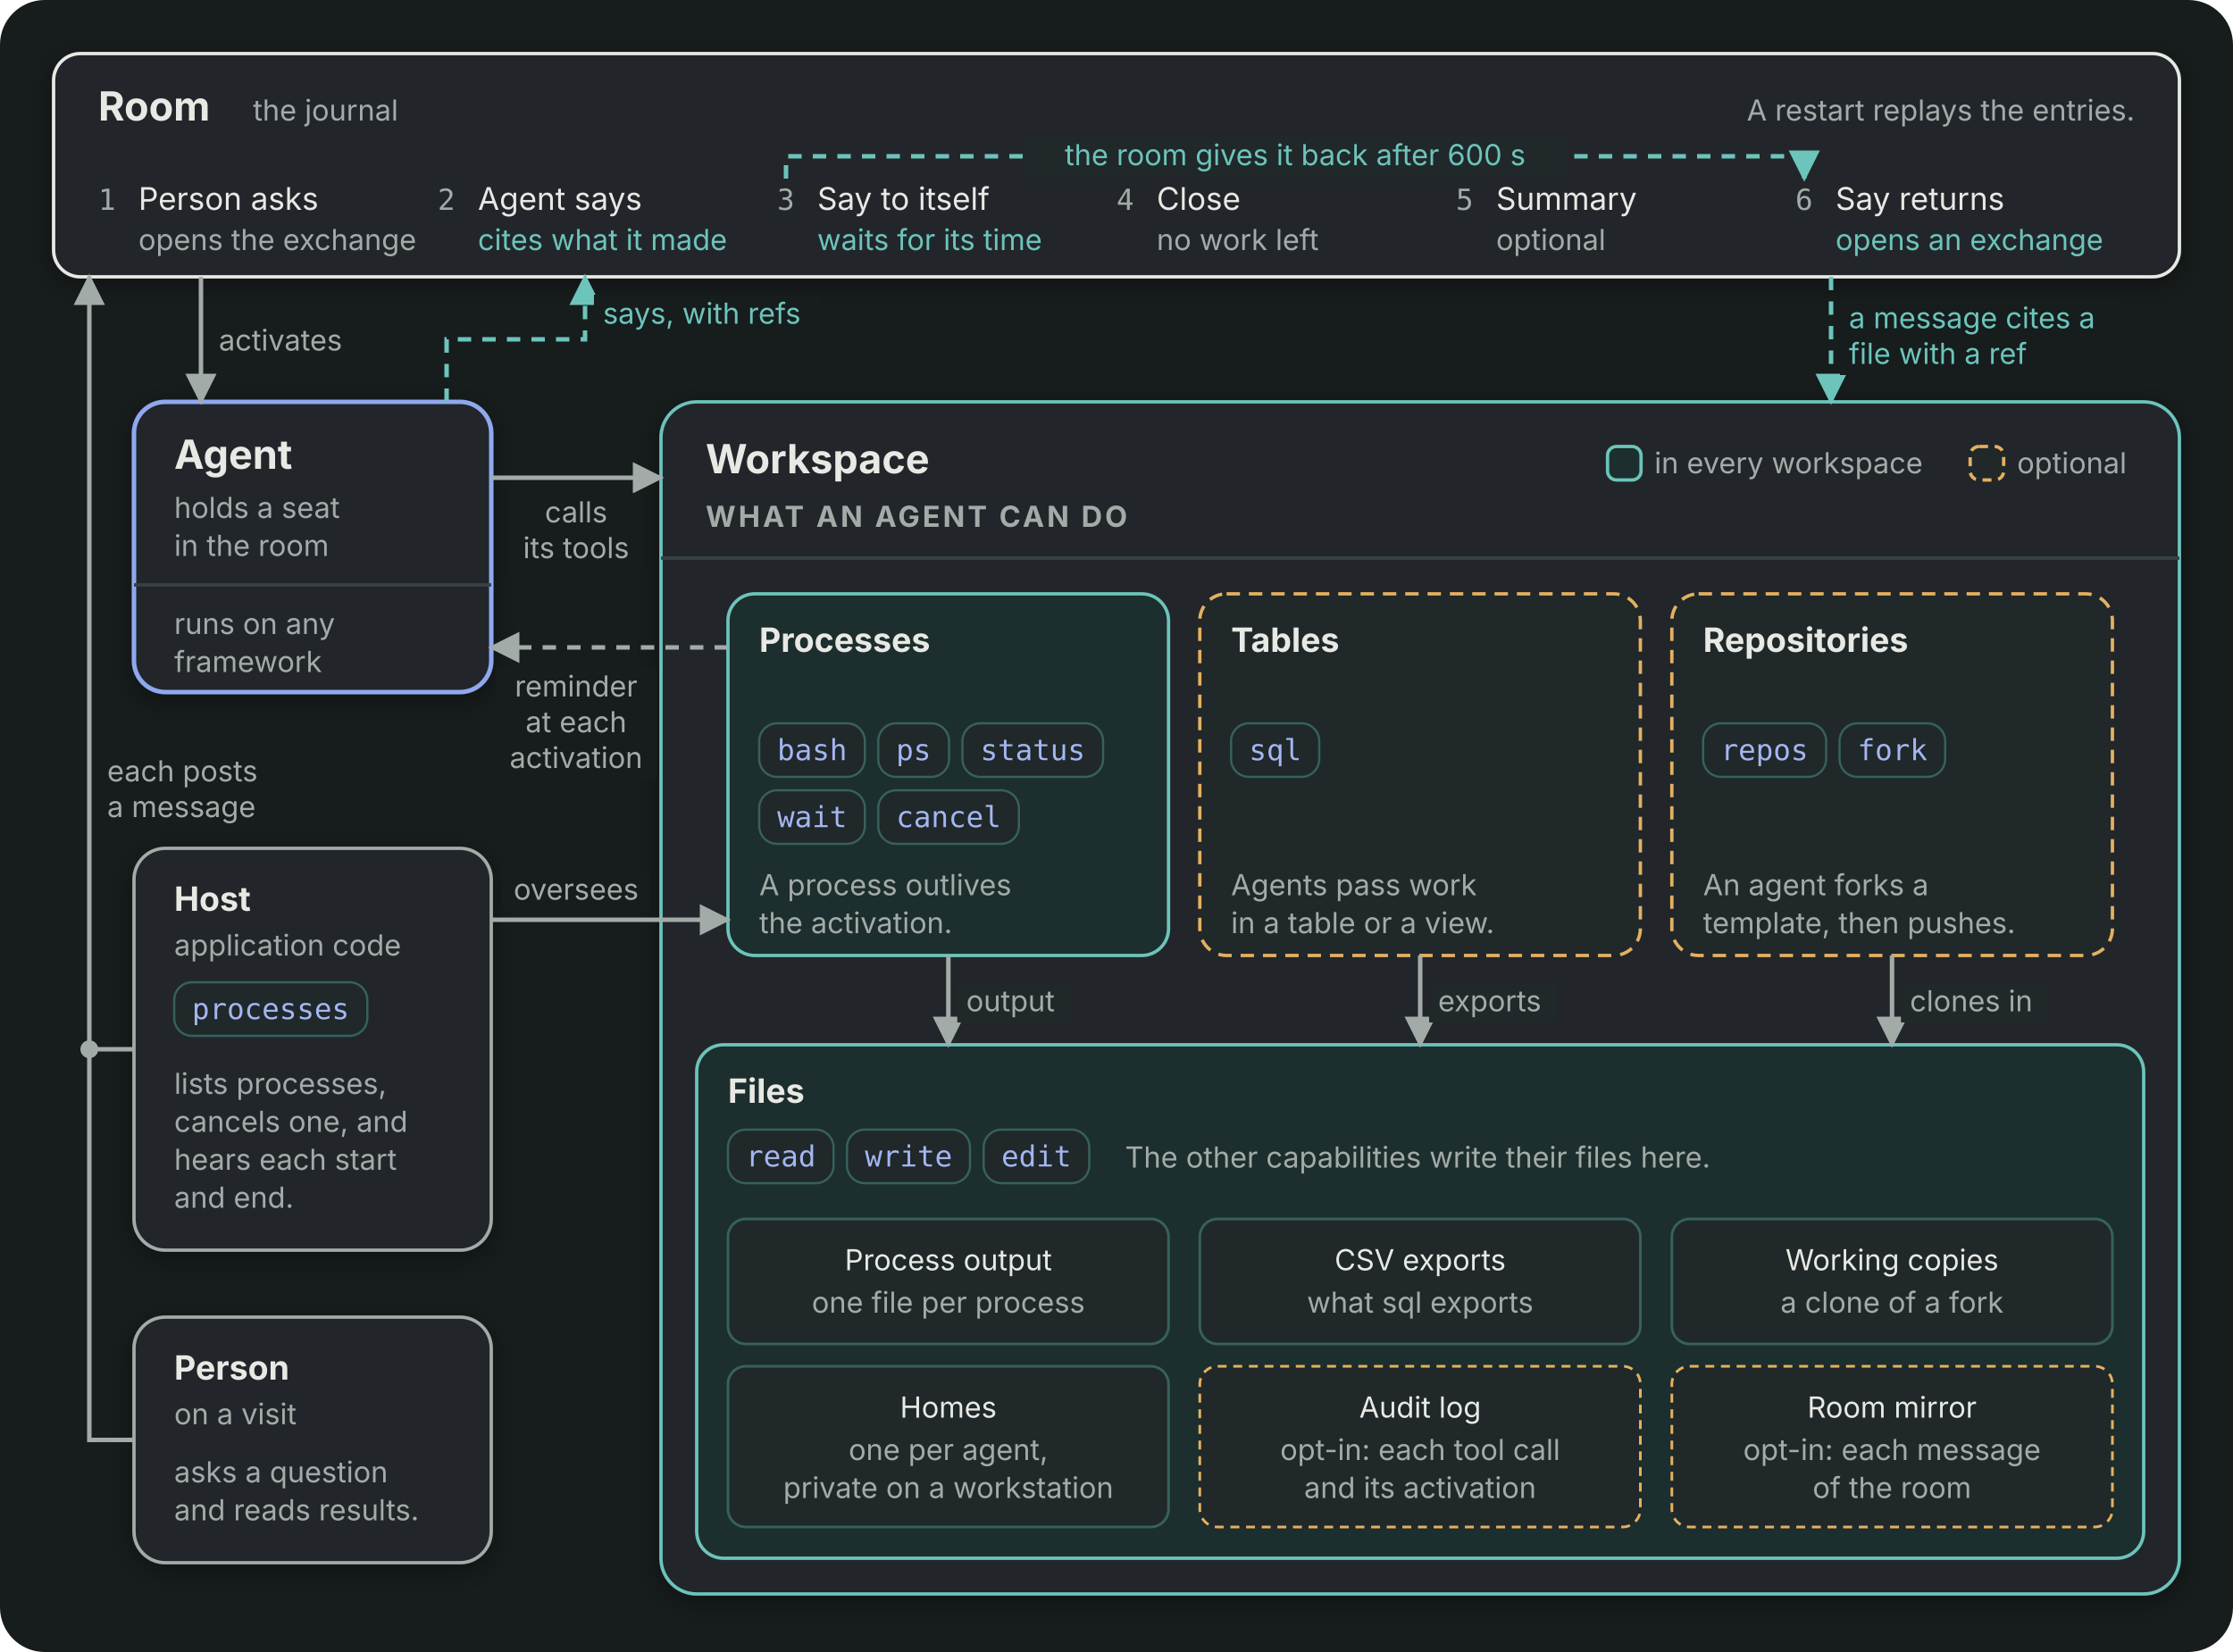
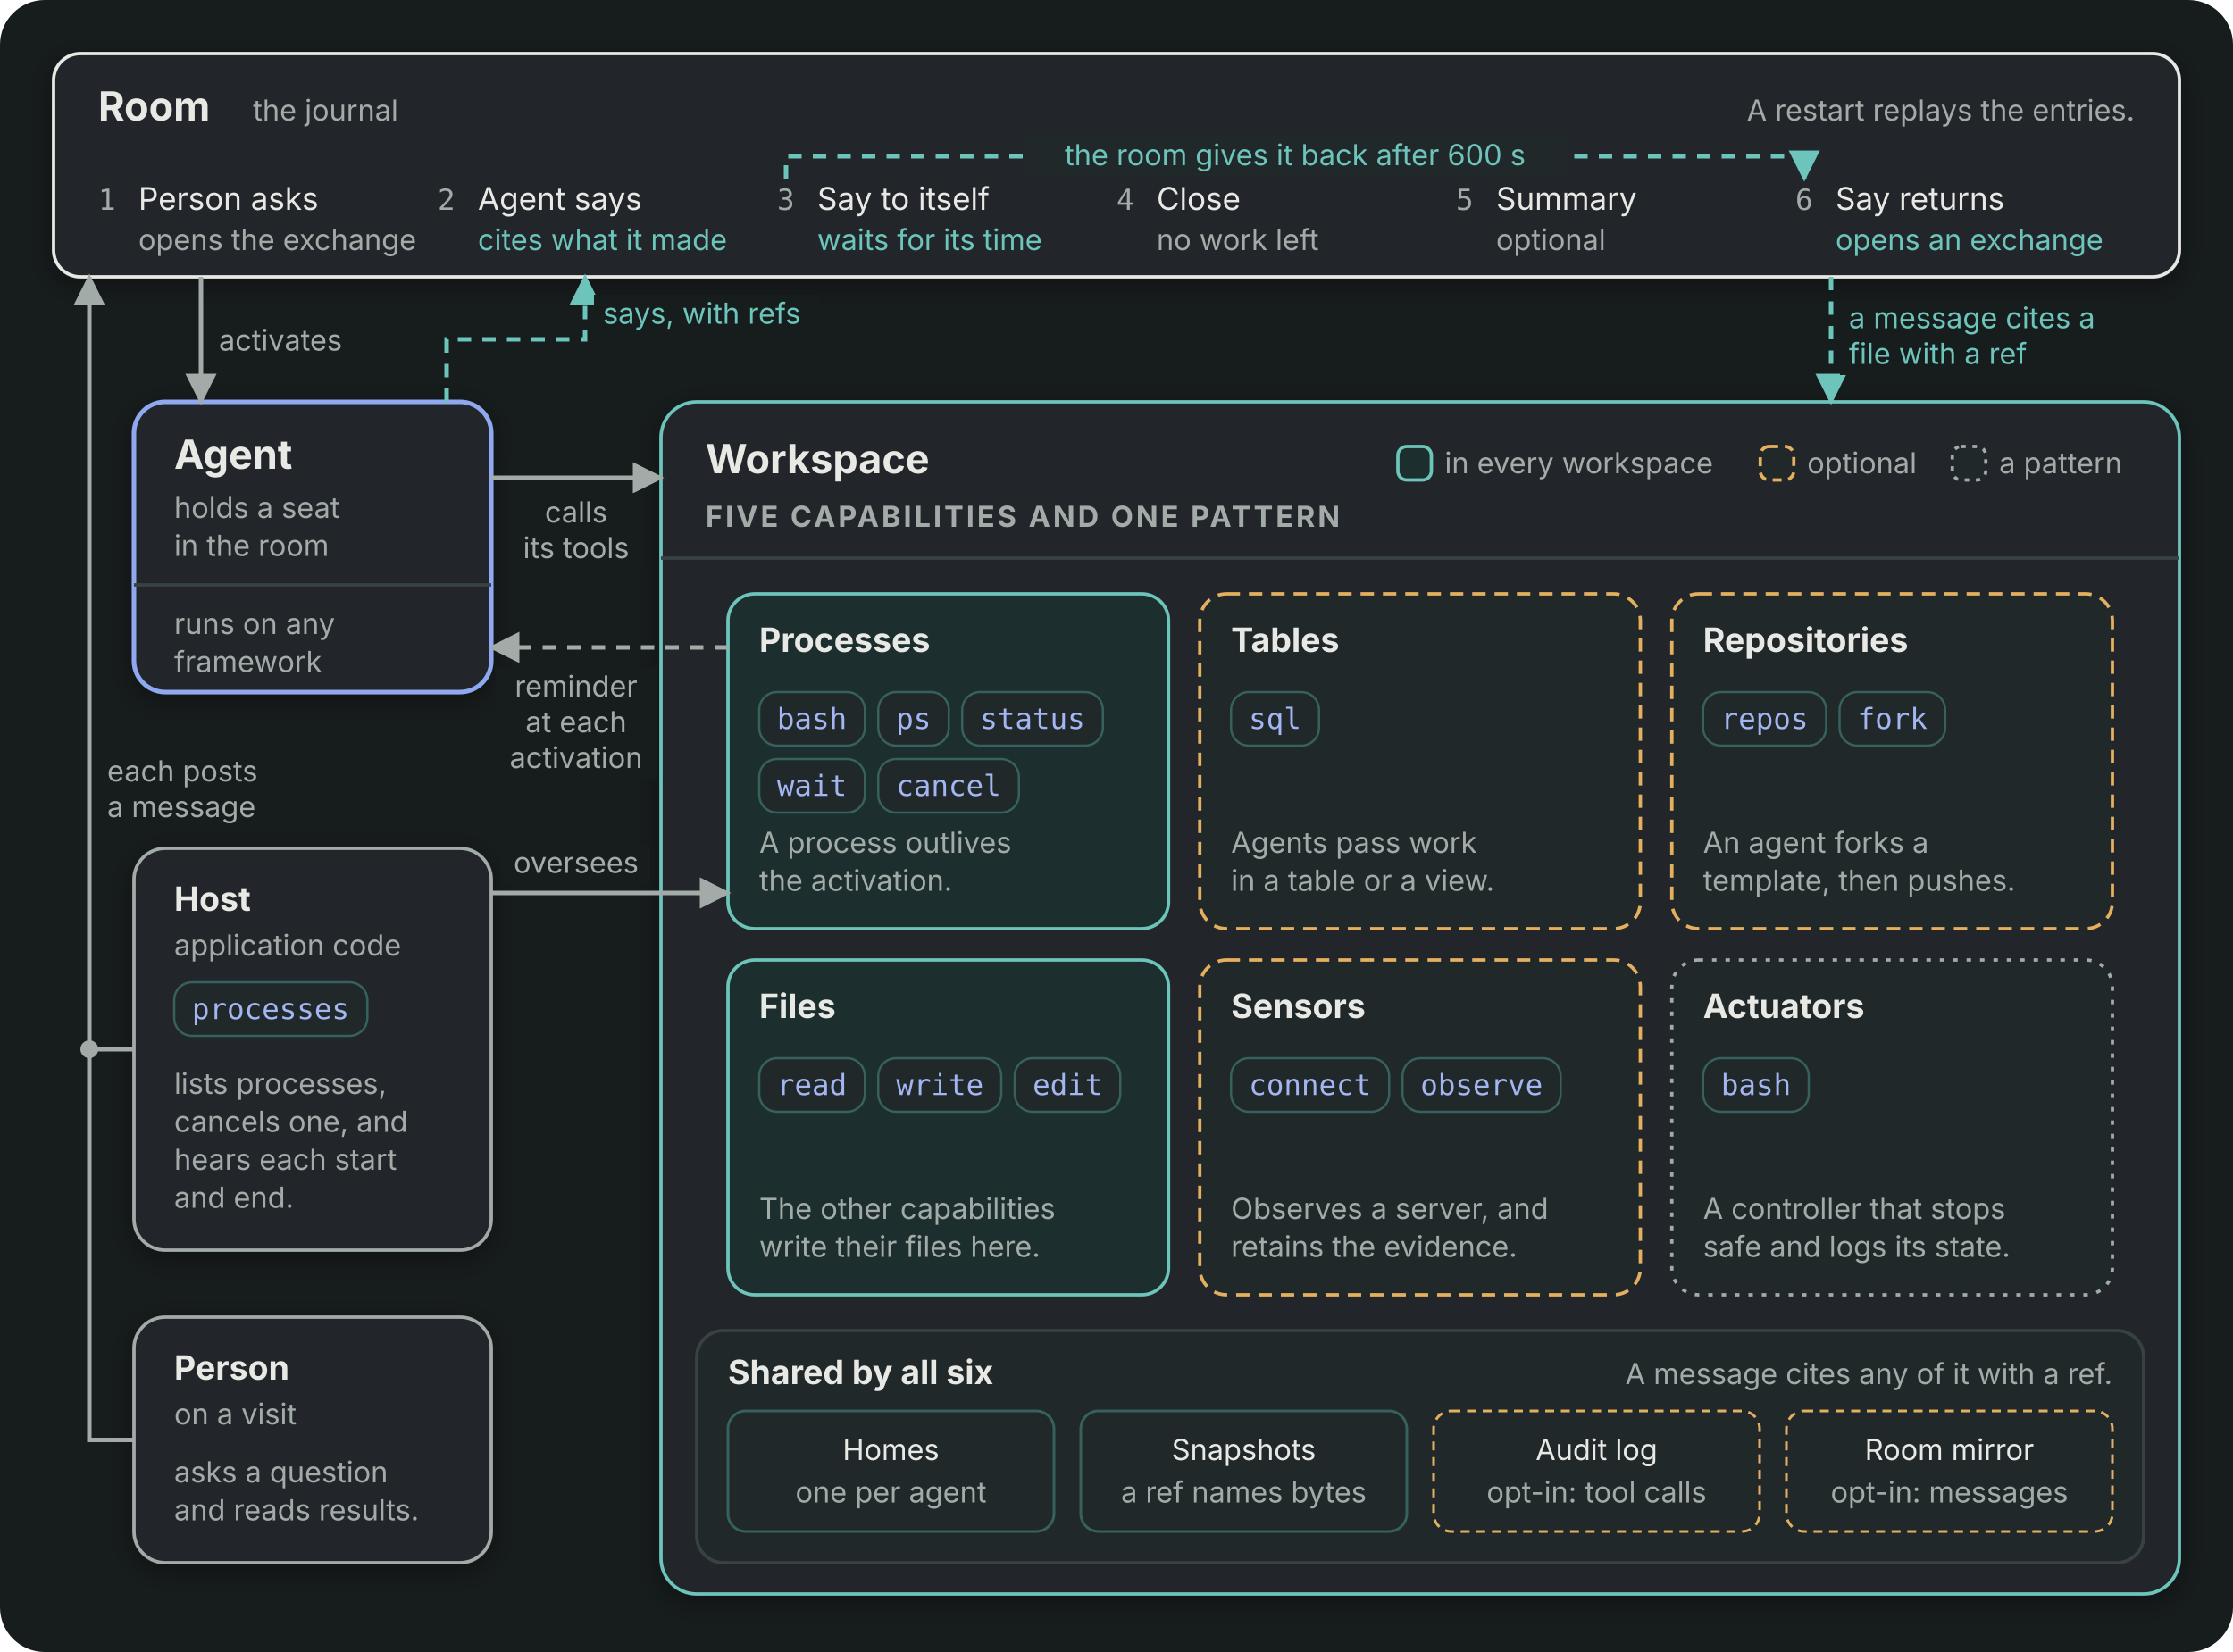
<svg xmlns="http://www.w3.org/2000/svg" width="1000" height="740" viewBox="0 0 1000 740" role="img" aria-labelledby="title desc">
  <defs>
    <marker id="arrow" viewBox="0 0 10 10" refX="9" refY="5" markerWidth="7" markerHeight="7" orient="auto-start-reverse">
      <path d="M0 0 10 5 0 10Z" fill="#a3aba8" />
    </marker>
    <marker id="arrow-teal" viewBox="0 0 10 10" refX="9" refY="5" markerWidth="7" markerHeight="7" orient="auto-start-reverse">
      <path d="M0 0 10 5 0 10Z" fill="#6cc4bb" />
    </marker>
    <filter id="shadow" x="-10%" y="-10%" width="120%" height="130%">
      <feDropShadow dx="0" dy="3" stdDeviation="6" flood-color="#000000" flood-opacity="0.35" />
    </filter>
    <style>
      .sans { font-family: Inter, "IBM Plex Sans", system-ui, sans-serif; }
      .mono { font-family: "IBM Plex Mono", ui-monospace, monospace; }
      .ink { fill: #e8e9e4; }
      .dim { fill: #a3aba8; }
      .teal { fill: #6cc4bb; }
      .code { fill: #a4b6f2; }
      .t { font-size: 18px; font-weight: 700; }
      .n { font-size: 15px; font-weight: 700; }
      .b { font-size: 14px; }
      .s { font-size: 13px; }
      .x { font-size: 13px; }
      .c { font-size: 13px; }
      .lab { font-size: 13px; font-weight: 700; letter-spacing: 1.2px; }
      .flow { fill: none; stroke: #a3aba8; stroke-width: 2; }
      .flow-dash { fill: none; stroke: #a3aba8; stroke-width: 2; stroke-dasharray: 6 5; }
      .flow-teal { fill: none; stroke: #6cc4bb; stroke-width: 2; stroke-dasharray: 6 5; }
      .rule { stroke: #384143; stroke-width: 1.5; }
    </style>
  </defs>
  <rect width="1000" height="740" rx="20" fill="#171c1d" />
  <g filter="url(#shadow)">
    <rect x="24.0" y="24.0" width="952.0" height="100.0" rx="12" fill="#20282a" stroke="#e8e9e4" stroke-width="1.5" />
  </g>
  <text x="44.0" y="54.0" text-anchor="start" class="sans ink t">Room</text>
  <text x="113.3" y="54.0" text-anchor="start" class="sans dim x">the journal</text>
  <text x="956.0" y="54.0" text-anchor="end" class="sans dim x">A restart replays the entries.</text>
  <text x="44.0" y="94.0" text-anchor="start" class="mono dim c">1</text>
  <text x="62.0" y="94.0" text-anchor="start" class="sans ink b">Person asks</text>
  <text x="62.0" y="112.0" text-anchor="start" class="sans dim x">opens the exchange</text>
  <text x="196.0" y="94.0" text-anchor="start" class="mono dim c">2</text>
  <text x="214.0" y="94.0" text-anchor="start" class="sans ink b">Agent says</text>
  <text x="214.0" y="112.0" text-anchor="start" class="sans teal x">cites what it made</text>
  <text x="348.0" y="94.0" text-anchor="start" class="mono dim c">3</text>
  <text x="366.0" y="94.0" text-anchor="start" class="sans ink b">Say to itself</text>
  <text x="366.0" y="112.0" text-anchor="start" class="sans teal x">waits for its time</text>
  <text x="500.0" y="94.0" text-anchor="start" class="mono dim c">4</text>
  <text x="518.0" y="94.0" text-anchor="start" class="sans ink b">Close</text>
  <text x="518.0" y="112.0" text-anchor="start" class="sans dim x">no work left</text>
  <text x="652.0" y="94.0" text-anchor="start" class="mono dim c">5</text>
  <text x="670.0" y="94.0" text-anchor="start" class="sans ink b">Summary</text>
  <text x="670.0" y="112.0" text-anchor="start" class="sans dim x">optional</text>
  <text x="804.0" y="94.0" text-anchor="start" class="mono dim c">6</text>
  <text x="822.0" y="94.0" text-anchor="start" class="sans ink b">Say returns</text>
  <text x="822.0" y="112.0" text-anchor="start" class="sans teal x">opens an exchange</text>
  <path d="M352.0 80.0 L352.0 70.0 L808.0 70.0 L808.0 80.0" class="flow-teal" marker-end="url(#arrow-teal)" />
  <rect x="459.0" y="61.0" width="242.0" height="18" fill="#20282a" />
  <text x="580.0" y="74.0" text-anchor="middle" class="sans teal x">the room gives it back after 600 s</text>
  <g filter="url(#shadow)">
    <rect x="60.0" y="180.0" width="160.0" height="130.0" rx="14" fill="#20282a" stroke="#8fa8ef" stroke-width="2" />
  </g>
  <text x="78.0" y="210.0" text-anchor="start" class="sans ink t">Agent</text>
  <text x="78.0" y="232.0" text-anchor="start" class="sans dim x">holds a seat</text>
  <text x="78.0" y="249.0" text-anchor="start" class="sans dim x">in the room</text>
  <line x1="60.0" y1="262.0" x2="220.0" y2="262.0" class="rule" />
  <text x="78.0" y="284.0" text-anchor="start" class="sans dim x">runs on any</text>
  <text x="78.0" y="301.0" text-anchor="start" class="sans dim x">framework</text>
  <g filter="url(#shadow)">
    <rect x="60.0" y="380.0" width="160.0" height="180.0" rx="14" fill="#20282a" stroke="#a3aba8" stroke-width="1.5" />
  </g>
  <text x="78.0" y="408.0" text-anchor="start" class="sans ink n">Host</text>
  <text x="78.0" y="428.0" text-anchor="start" class="sans dim x">application code</text>
  <rect x="78.0" y="440.0" width="86.5" height="24" rx="8" fill="#20282a" stroke="#36615d" />
  <text x="121.2" y="456.5" text-anchor="middle" class="mono code c">processes</text>
  <text x="78.0" y="490.0" text-anchor="start" class="sans dim x">lists processes,</text>
  <text x="78.0" y="507.0" text-anchor="start" class="sans dim x">cancels one, and</text>
  <text x="78.0" y="524.0" text-anchor="start" class="sans dim x">hears each start</text>
  <text x="78.0" y="541.0" text-anchor="start" class="sans dim x">and end.</text>
  <g filter="url(#shadow)">
    <rect x="60.0" y="590.0" width="160.0" height="110.0" rx="14" fill="#20282a" stroke="#a3aba8" stroke-width="1.5" />
  </g>
  <text x="78.0" y="618.0" text-anchor="start" class="sans ink n">Person</text>
  <text x="78.0" y="638.0" text-anchor="start" class="sans dim x">on a visit</text>
  <text x="78.0" y="664.0" text-anchor="start" class="sans dim x">asks a question</text>
  <text x="78.0" y="681.0" text-anchor="start" class="sans dim x">and reads results.</text>
  <g filter="url(#shadow)">
    <rect x="296.0" y="180.0" width="680.0" height="534.0" rx="16" fill="#20282a" stroke="#6cc4bb" stroke-width="1.5" />
  </g>
  <text x="316.0" y="212.0" text-anchor="start" class="sans ink t">Workspace</text>
-   <text x="316.0" y="236.0" text-anchor="start" class="sans dim lab">WHAT AN AGENT CAN DO</text>
-   <rect x="882.3" y="200" width="15" height="15" rx="4" fill="#20282a" stroke="#e4b060" stroke-width="1.5" stroke-dasharray="4 3" />
-   <text x="903.3" y="212.0" text-anchor="start" class="sans dim x">optional</text>
-   <rect x="719.9" y="200" width="15" height="15" rx="4" fill="#1c2e2d" stroke="#6cc4bb" stroke-width="1.5" />
-   <text x="740.9" y="212.0" text-anchor="start" class="sans dim x">in every workspace</text>
+   <text x="316.0" y="236.0" text-anchor="start" class="sans dim lab">FIVE CAPABILITIES AND ONE PATTERN</text>
+   <rect x="626.0" y="200" width="15" height="15" rx="4" fill="#1c2e2d" stroke="#6cc4bb" stroke-width="1.5" />
+   <text x="647.0" y="212.0" text-anchor="start" class="sans dim x">in every workspace</text>
+   <rect x="788.3" y="200" width="15" height="15" rx="4" fill="#20282a" stroke="#e4b060" stroke-width="1.5" stroke-dasharray="4 3" />
+   <text x="809.3" y="212.0" text-anchor="start" class="sans dim x">optional</text>
+   <rect x="874.3" y="200" width="15" height="15" rx="4" fill="#20282a" stroke="#a3aba8" stroke-width="1.5" stroke-dasharray="2 3" />
+   <text x="895.3" y="212.0" text-anchor="start" class="sans dim x">a pattern</text>
  <line x1="296.0" y1="250.0" x2="976.0" y2="250.0" class="rule" />
-   <rect x="326.0" y="266.0" width="197.3" height="162.0" rx="12" fill="#1c2e2d" stroke="#6cc4bb" stroke-width="1.5" />
+   <rect x="326.0" y="266.0" width="197.3" height="150.0" rx="12" fill="#1c2e2d" stroke="#6cc4bb" stroke-width="1.5" />
  <text x="340.0" y="292.0" text-anchor="start" class="sans ink n">Processes</text>
-   <rect x="340.0" y="324.0" width="47.3" height="24" rx="8" fill="#20282a" stroke="#36615d" />
-   <text x="363.7" y="340.5" text-anchor="middle" class="mono code c">bash</text>
-   <rect x="393.3" y="324.0" width="31.7" height="24" rx="8" fill="#20282a" stroke="#36615d" />
-   <text x="409.1" y="340.5" text-anchor="middle" class="mono code c">ps</text>
-   <rect x="431.0" y="324.0" width="63.0" height="24" rx="8" fill="#20282a" stroke="#36615d" />
-   <text x="462.5" y="340.5" text-anchor="middle" class="mono code c">status</text>
-   <rect x="340.0" y="354.0" width="47.3" height="24" rx="8" fill="#20282a" stroke="#36615d" />
-   <text x="363.7" y="370.5" text-anchor="middle" class="mono code c">wait</text>
-   <rect x="393.3" y="354.0" width="63.0" height="24" rx="8" fill="#20282a" stroke="#36615d" />
-   <text x="424.8" y="370.5" text-anchor="middle" class="mono code c">cancel</text>
-   <text x="340.0" y="401.0" text-anchor="start" class="sans dim x">A process outlives</text>
-   <text x="340.0" y="418.0" text-anchor="start" class="sans dim x">the activation.</text>
-   <rect x="537.3" y="266.0" width="197.3" height="162.0" rx="12" fill="#20282a" stroke="#e4b060" stroke-width="1.5" stroke-dasharray="6 4" />
+   <rect x="340.0" y="310.0" width="47.3" height="24" rx="8" fill="#20282a" stroke="#36615d" />
+   <text x="363.6" y="326.5" text-anchor="middle" class="mono code c">bash</text>
+   <rect x="393.3" y="310.0" width="31.6" height="24" rx="8" fill="#20282a" stroke="#36615d" />
+   <text x="409.1" y="326.5" text-anchor="middle" class="mono code c">ps</text>
+   <rect x="430.9" y="310.0" width="63.0" height="24" rx="8" fill="#20282a" stroke="#36615d" />
+   <text x="462.4" y="326.5" text-anchor="middle" class="mono code c">status</text>
+   <rect x="340.0" y="340.0" width="47.3" height="24" rx="8" fill="#20282a" stroke="#36615d" />
+   <text x="363.6" y="356.5" text-anchor="middle" class="mono code c">wait</text>
+   <rect x="393.3" y="340.0" width="63.0" height="24" rx="8" fill="#20282a" stroke="#36615d" />
+   <text x="424.8" y="356.5" text-anchor="middle" class="mono code c">cancel</text>
+   <text x="340.0" y="382.0" text-anchor="start" class="sans dim x">A process outlives</text>
+   <text x="340.0" y="399.0" text-anchor="start" class="sans dim x">the activation.</text>
+   <rect x="537.3" y="266.0" width="197.3" height="150.0" rx="12" fill="#20282a" stroke="#e4b060" stroke-width="1.5" stroke-dasharray="6 4" />
  <text x="551.3" y="292.0" text-anchor="start" class="sans ink n">Tables</text>
-   <rect x="551.3" y="324.0" width="39.5" height="24" rx="8" fill="#20282a" stroke="#36615d" />
-   <text x="571.1" y="340.5" text-anchor="middle" class="mono code c">sql</text>
-   <text x="551.3" y="401.0" text-anchor="start" class="sans dim x">Agents pass work</text>
-   <text x="551.3" y="418.0" text-anchor="start" class="sans dim x">in a table or a view.</text>
-   <rect x="748.7" y="266.0" width="197.3" height="162.0" rx="12" fill="#20282a" stroke="#e4b060" stroke-width="1.5" stroke-dasharray="6 4" />
+   <rect x="551.3" y="310.0" width="39.4" height="24" rx="8" fill="#20282a" stroke="#36615d" />
+   <text x="571.0" y="326.5" text-anchor="middle" class="mono code c">sql</text>
+   <text x="551.3" y="382.0" text-anchor="start" class="sans dim x">Agents pass work</text>
+   <text x="551.3" y="399.0" text-anchor="start" class="sans dim x">in a table or a view.</text>
+   <rect x="748.7" y="266.0" width="197.3" height="150.0" rx="12" fill="#20282a" stroke="#e4b060" stroke-width="1.5" stroke-dasharray="6 4" />
  <text x="762.7" y="292.0" text-anchor="start" class="sans ink n">Repositories</text>
-   <rect x="762.7" y="324.0" width="55.1" height="24" rx="8" fill="#20282a" stroke="#36615d" />
-   <text x="790.2" y="340.5" text-anchor="middle" class="mono code c">repos</text>
-   <rect x="823.8" y="324.0" width="47.3" height="24" rx="8" fill="#20282a" stroke="#36615d" />
-   <text x="847.5" y="340.5" text-anchor="middle" class="mono code c">fork</text>
-   <text x="762.7" y="401.0" text-anchor="start" class="sans dim x">An agent forks a</text>
-   <text x="762.7" y="418.0" text-anchor="start" class="sans dim x">template, then pushes.</text>
-   <rect x="312.0" y="468.0" width="648.0" height="230.0" rx="12" fill="#1c2e2d" stroke="#6cc4bb" stroke-width="1.5" />
-   <text x="326.0" y="494.0" text-anchor="start" class="sans ink n">Files</text>
-   <rect x="326.0" y="506.0" width="47.3" height="24" rx="8" fill="#20282a" stroke="#36615d" />
-   <text x="349.7" y="522.5" text-anchor="middle" class="mono code c">read</text>
-   <rect x="379.3" y="506.0" width="55.1" height="24" rx="8" fill="#20282a" stroke="#36615d" />
-   <text x="406.9" y="522.5" text-anchor="middle" class="mono code c">write</text>
-   <rect x="440.5" y="506.0" width="47.3" height="24" rx="8" fill="#20282a" stroke="#36615d" />
-   <text x="464.1" y="522.5" text-anchor="middle" class="mono code c">edit</text>
-   <text x="503.8" y="523.0" text-anchor="start" class="sans dim x">The other capabilities write their files here.</text>
-   <rect x="326.0" y="546.0" width="197.3" height="56.0" rx="8" fill="#20282a" stroke="#36615d" stroke-width="1.2" />
-   <text x="424.7" y="569.0" text-anchor="middle" class="sans ink s">Process output</text>
-   <text x="424.7" y="588.0" text-anchor="middle" class="sans dim x">one file per process</text>
-   <rect x="537.3" y="546.0" width="197.3" height="56.0" rx="8" fill="#20282a" stroke="#36615d" stroke-width="1.2" />
-   <text x="636.0" y="569.0" text-anchor="middle" class="sans ink s">CSV exports</text>
-   <text x="636.0" y="588.0" text-anchor="middle" class="sans dim x">what sql exports</text>
-   <rect x="748.7" y="546.0" width="197.3" height="56.0" rx="8" fill="#20282a" stroke="#36615d" stroke-width="1.2" />
-   <text x="847.3" y="569.0" text-anchor="middle" class="sans ink s">Working copies</text>
-   <text x="847.3" y="588.0" text-anchor="middle" class="sans dim x">a clone of a fork</text>
-   <rect x="326.0" y="612.0" width="197.3" height="72.0" rx="8" fill="#20282a" stroke="#36615d" stroke-width="1.2" />
-   <text x="424.7" y="635.0" text-anchor="middle" class="sans ink s">Homes</text>
-   <text x="424.7" y="654.0" text-anchor="middle" class="sans dim x">one per agent,</text>
-   <text x="424.7" y="671.0" text-anchor="middle" class="sans dim x">private on a workstation</text>
-   <rect x="537.3" y="612.0" width="197.3" height="72.0" rx="8" fill="#20282a" stroke="#e4b060" stroke-width="1.2" stroke-dasharray="4 3" />
-   <text x="636.0" y="635.0" text-anchor="middle" class="sans ink s">Audit log</text>
-   <text x="636.0" y="654.0" text-anchor="middle" class="sans dim x">opt-in: each tool call</text>
-   <text x="636.0" y="671.0" text-anchor="middle" class="sans dim x">and its activation</text>
-   <rect x="748.7" y="612.0" width="197.3" height="72.0" rx="8" fill="#20282a" stroke="#e4b060" stroke-width="1.2" stroke-dasharray="4 3" />
-   <text x="847.3" y="635.0" text-anchor="middle" class="sans ink s">Room mirror</text>
-   <text x="847.3" y="654.0" text-anchor="middle" class="sans dim x">opt-in: each message</text>
-   <text x="847.3" y="671.0" text-anchor="middle" class="sans dim x">of the room</text>
+   <rect x="762.7" y="310.0" width="55.1" height="24" rx="8" fill="#20282a" stroke="#36615d" />
+   <text x="790.2" y="326.5" text-anchor="middle" class="mono code c">repos</text>
+   <rect x="823.8" y="310.0" width="47.3" height="24" rx="8" fill="#20282a" stroke="#36615d" />
+   <text x="847.5" y="326.5" text-anchor="middle" class="mono code c">fork</text>
+   <text x="762.7" y="382.0" text-anchor="start" class="sans dim x">An agent forks a</text>
+   <text x="762.7" y="399.0" text-anchor="start" class="sans dim x">template, then pushes.</text>
+   <rect x="326.0" y="430.0" width="197.3" height="150.0" rx="12" fill="#1c2e2d" stroke="#6cc4bb" stroke-width="1.5" />
+   <text x="340.0" y="456.0" text-anchor="start" class="sans ink n">Files</text>
+   <rect x="340.0" y="474.0" width="47.3" height="24" rx="8" fill="#20282a" stroke="#36615d" />
+   <text x="363.6" y="490.5" text-anchor="middle" class="mono code c">read</text>
+   <rect x="393.3" y="474.0" width="55.1" height="24" rx="8" fill="#20282a" stroke="#36615d" />
+   <text x="420.9" y="490.5" text-anchor="middle" class="mono code c">write</text>
+   <rect x="454.4" y="474.0" width="47.3" height="24" rx="8" fill="#20282a" stroke="#36615d" />
+   <text x="478.1" y="490.5" text-anchor="middle" class="mono code c">edit</text>
+   <text x="340.0" y="546.0" text-anchor="start" class="sans dim x">The other capabilities</text>
+   <text x="340.0" y="563.0" text-anchor="start" class="sans dim x">write their files here.</text>
+   <rect x="537.3" y="430.0" width="197.3" height="150.0" rx="12" fill="#20282a" stroke="#e4b060" stroke-width="1.5" stroke-dasharray="6 4" />
+   <text x="551.3" y="456.0" text-anchor="start" class="sans ink n">Sensors</text>
+   <rect x="551.3" y="474.0" width="70.8" height="24" rx="8" fill="#20282a" stroke="#36615d" />
+   <text x="586.7" y="490.5" text-anchor="middle" class="mono code c">connect</text>
+   <rect x="628.1" y="474.0" width="70.8" height="24" rx="8" fill="#20282a" stroke="#36615d" />
+   <text x="663.5" y="490.5" text-anchor="middle" class="mono code c">observe</text>
+   <text x="551.3" y="546.0" text-anchor="start" class="sans dim x">Observes a server, and</text>
+   <text x="551.3" y="563.0" text-anchor="start" class="sans dim x">retains the evidence.</text>
+   <rect x="748.7" y="430.0" width="197.3" height="150.0" rx="12" fill="#20282a" stroke="#a3aba8" stroke-width="1.5" stroke-dasharray="2 4" />
+   <text x="762.7" y="456.0" text-anchor="start" class="sans ink n">Actuators</text>
+   <rect x="762.7" y="474.0" width="47.3" height="24" rx="8" fill="#20282a" stroke="#36615d" />
+   <text x="786.4" y="490.5" text-anchor="middle" class="mono code c">bash</text>
+   <text x="762.7" y="546.0" text-anchor="start" class="sans dim x">A controller that stops</text>
+   <text x="762.7" y="563.0" text-anchor="start" class="sans dim x">safe and logs its state.</text>
+   <rect x="312.0" y="596.0" width="648.0" height="104.0" rx="12" fill="#20282a" stroke="#384143" stroke-width="1.5" />
+   <text x="326.0" y="620.0" text-anchor="start" class="sans ink n">Shared by all six</text>
+   <text x="946.0" y="620.0" text-anchor="end" class="sans dim x">A message cites any of it with a ref.</text>
+   <rect x="326.0" y="632.0" width="146" height="54.0" rx="8" fill="#20282a" stroke="#36615d" stroke-width="1.2" />
+   <text x="399.0" y="654.0" text-anchor="middle" class="sans ink s">Homes</text>
+   <text x="399.0" y="673.0" text-anchor="middle" class="sans dim x">one per agent</text>
+   <rect x="484.0" y="632.0" width="146" height="54.0" rx="8" fill="#20282a" stroke="#36615d" stroke-width="1.2" />
+   <text x="557.0" y="654.0" text-anchor="middle" class="sans ink s">Snapshots</text>
+   <text x="557.0" y="673.0" text-anchor="middle" class="sans dim x">a ref names bytes</text>
+   <rect x="642.0" y="632.0" width="146" height="54.0" rx="8" fill="#20282a" stroke="#e4b060" stroke-width="1.2" stroke-dasharray="4 3" />
+   <text x="715.0" y="654.0" text-anchor="middle" class="sans ink s">Audit log</text>
+   <text x="715.0" y="673.0" text-anchor="middle" class="sans dim x">opt-in: tool calls</text>
+   <rect x="800.0" y="632.0" width="146" height="54.0" rx="8" fill="#20282a" stroke="#e4b060" stroke-width="1.2" stroke-dasharray="4 3" />
+   <text x="873.0" y="654.0" text-anchor="middle" class="sans ink s">Room mirror</text>
+   <text x="873.0" y="673.0" text-anchor="middle" class="sans dim x">opt-in: messages</text>
  <path d="M90.0 124.0 L90.0 180.0" class="flow" marker-end="url(#arrow)" />
  <path d="M200.0 180.0 L200.0 152.0 L262.0 152.0 L262.0 124.0" class="flow-teal" marker-end="url(#arrow-teal)" />
  <path d="M220.0 214.0 L296.0 214.0" class="flow" marker-end="url(#arrow)" />
  <path d="M326.0 290.0 L220.0 290.0" class="flow-dash" marker-end="url(#arrow)" />
-   <path d="M220.0 412.0 L326.0 412.0" class="flow" marker-end="url(#arrow)" />
+   <path d="M220.0 400.0 L326.0 400.0" class="flow" marker-end="url(#arrow)" />
  <path d="M60.0 645.0 L40.0 645.0 L40.0 124.0" class="flow" marker-end="url(#arrow)" />
  <path d="M60.0 470.0 L40.0 470.0" class="flow" />
  <circle cx="40.0" cy="470.0" r="4" fill="#a3aba8" />
-   <path d="M424.7 428.0 L424.7 468.0" class="flow" marker-end="url(#arrow)" />
-   <path d="M636.0 428.0 L636.0 468.0" class="flow" marker-end="url(#arrow)" />
-   <path d="M847.3 428.0 L847.3 468.0" class="flow" marker-end="url(#arrow)" />
  <path d="M820.0 124.0 L820.0 180.0" class="flow-teal" marker-end="url(#arrow-teal)" />
  <rect x="94.0" y="144.0" width="67.3" height="18" fill="#171c1d" />
  <text x="98.0" y="157.0" text-anchor="start" class="sans dim x">activates</text>
  <rect x="266.0" y="132.0" width="101.5" height="18" fill="#171c1d" />
  <text x="270.0" y="145.0" text-anchor="start" class="sans teal x">says, with refs</text>
  <rect x="228.5" y="221.0" width="59.0" height="34" fill="#171c1d" />
  <text x="258.0" y="234.0" text-anchor="middle" class="sans dim x">calls</text>
  <text x="258.0" y="250.0" text-anchor="middle" class="sans dim x">its tools</text>
  <rect x="221.8" y="299.0" width="72.4" height="50" fill="#171c1d" />
  <text x="258.0" y="312.0" text-anchor="middle" class="sans dim x">reminder</text>
  <text x="258.0" y="328.0" text-anchor="middle" class="sans dim x">at each</text>
  <text x="258.0" y="344.0" text-anchor="middle" class="sans dim x">activation</text>
-   <rect x="224.7" y="390.0" width="66.5" height="18" fill="#171c1d" />
-   <text x="258.0" y="403.0" text-anchor="middle" class="sans dim x">oversees</text>
+   <rect x="224.7" y="378.0" width="66.5" height="18" fill="#171c1d" />
+   <text x="258.0" y="391.0" text-anchor="middle" class="sans dim x">oversees</text>
  <rect x="44.0" y="337.0" width="72.0" height="34" fill="#171c1d" />
  <text x="48.0" y="350.0" text-anchor="start" class="sans dim x">each posts</text>
  <text x="48.0" y="366.0" text-anchor="start" class="sans dim x">a message</text>
-   <rect x="428.7" y="440.0" width="50.9" height="18" fill="#20282a" />
-   <text x="432.7" y="453.0" text-anchor="start" class="sans dim x">output</text>
-   <rect x="640.0" y="440.0" width="56.9" height="18" fill="#20282a" />
-   <text x="644.0" y="453.0" text-anchor="start" class="sans dim x">exports</text>
-   <rect x="851.3" y="440.0" width="65.7" height="18" fill="#20282a" />
-   <text x="855.3" y="453.0" text-anchor="start" class="sans dim x">clones in</text>
  <rect x="824.0" y="134.0" width="125.3" height="34" fill="#171c1d" />
  <text x="828.0" y="147.0" text-anchor="start" class="sans teal x">a message cites a</text>
  <text x="828.0" y="163.0" text-anchor="start" class="sans teal x">file with a ref</text>
</svg>
